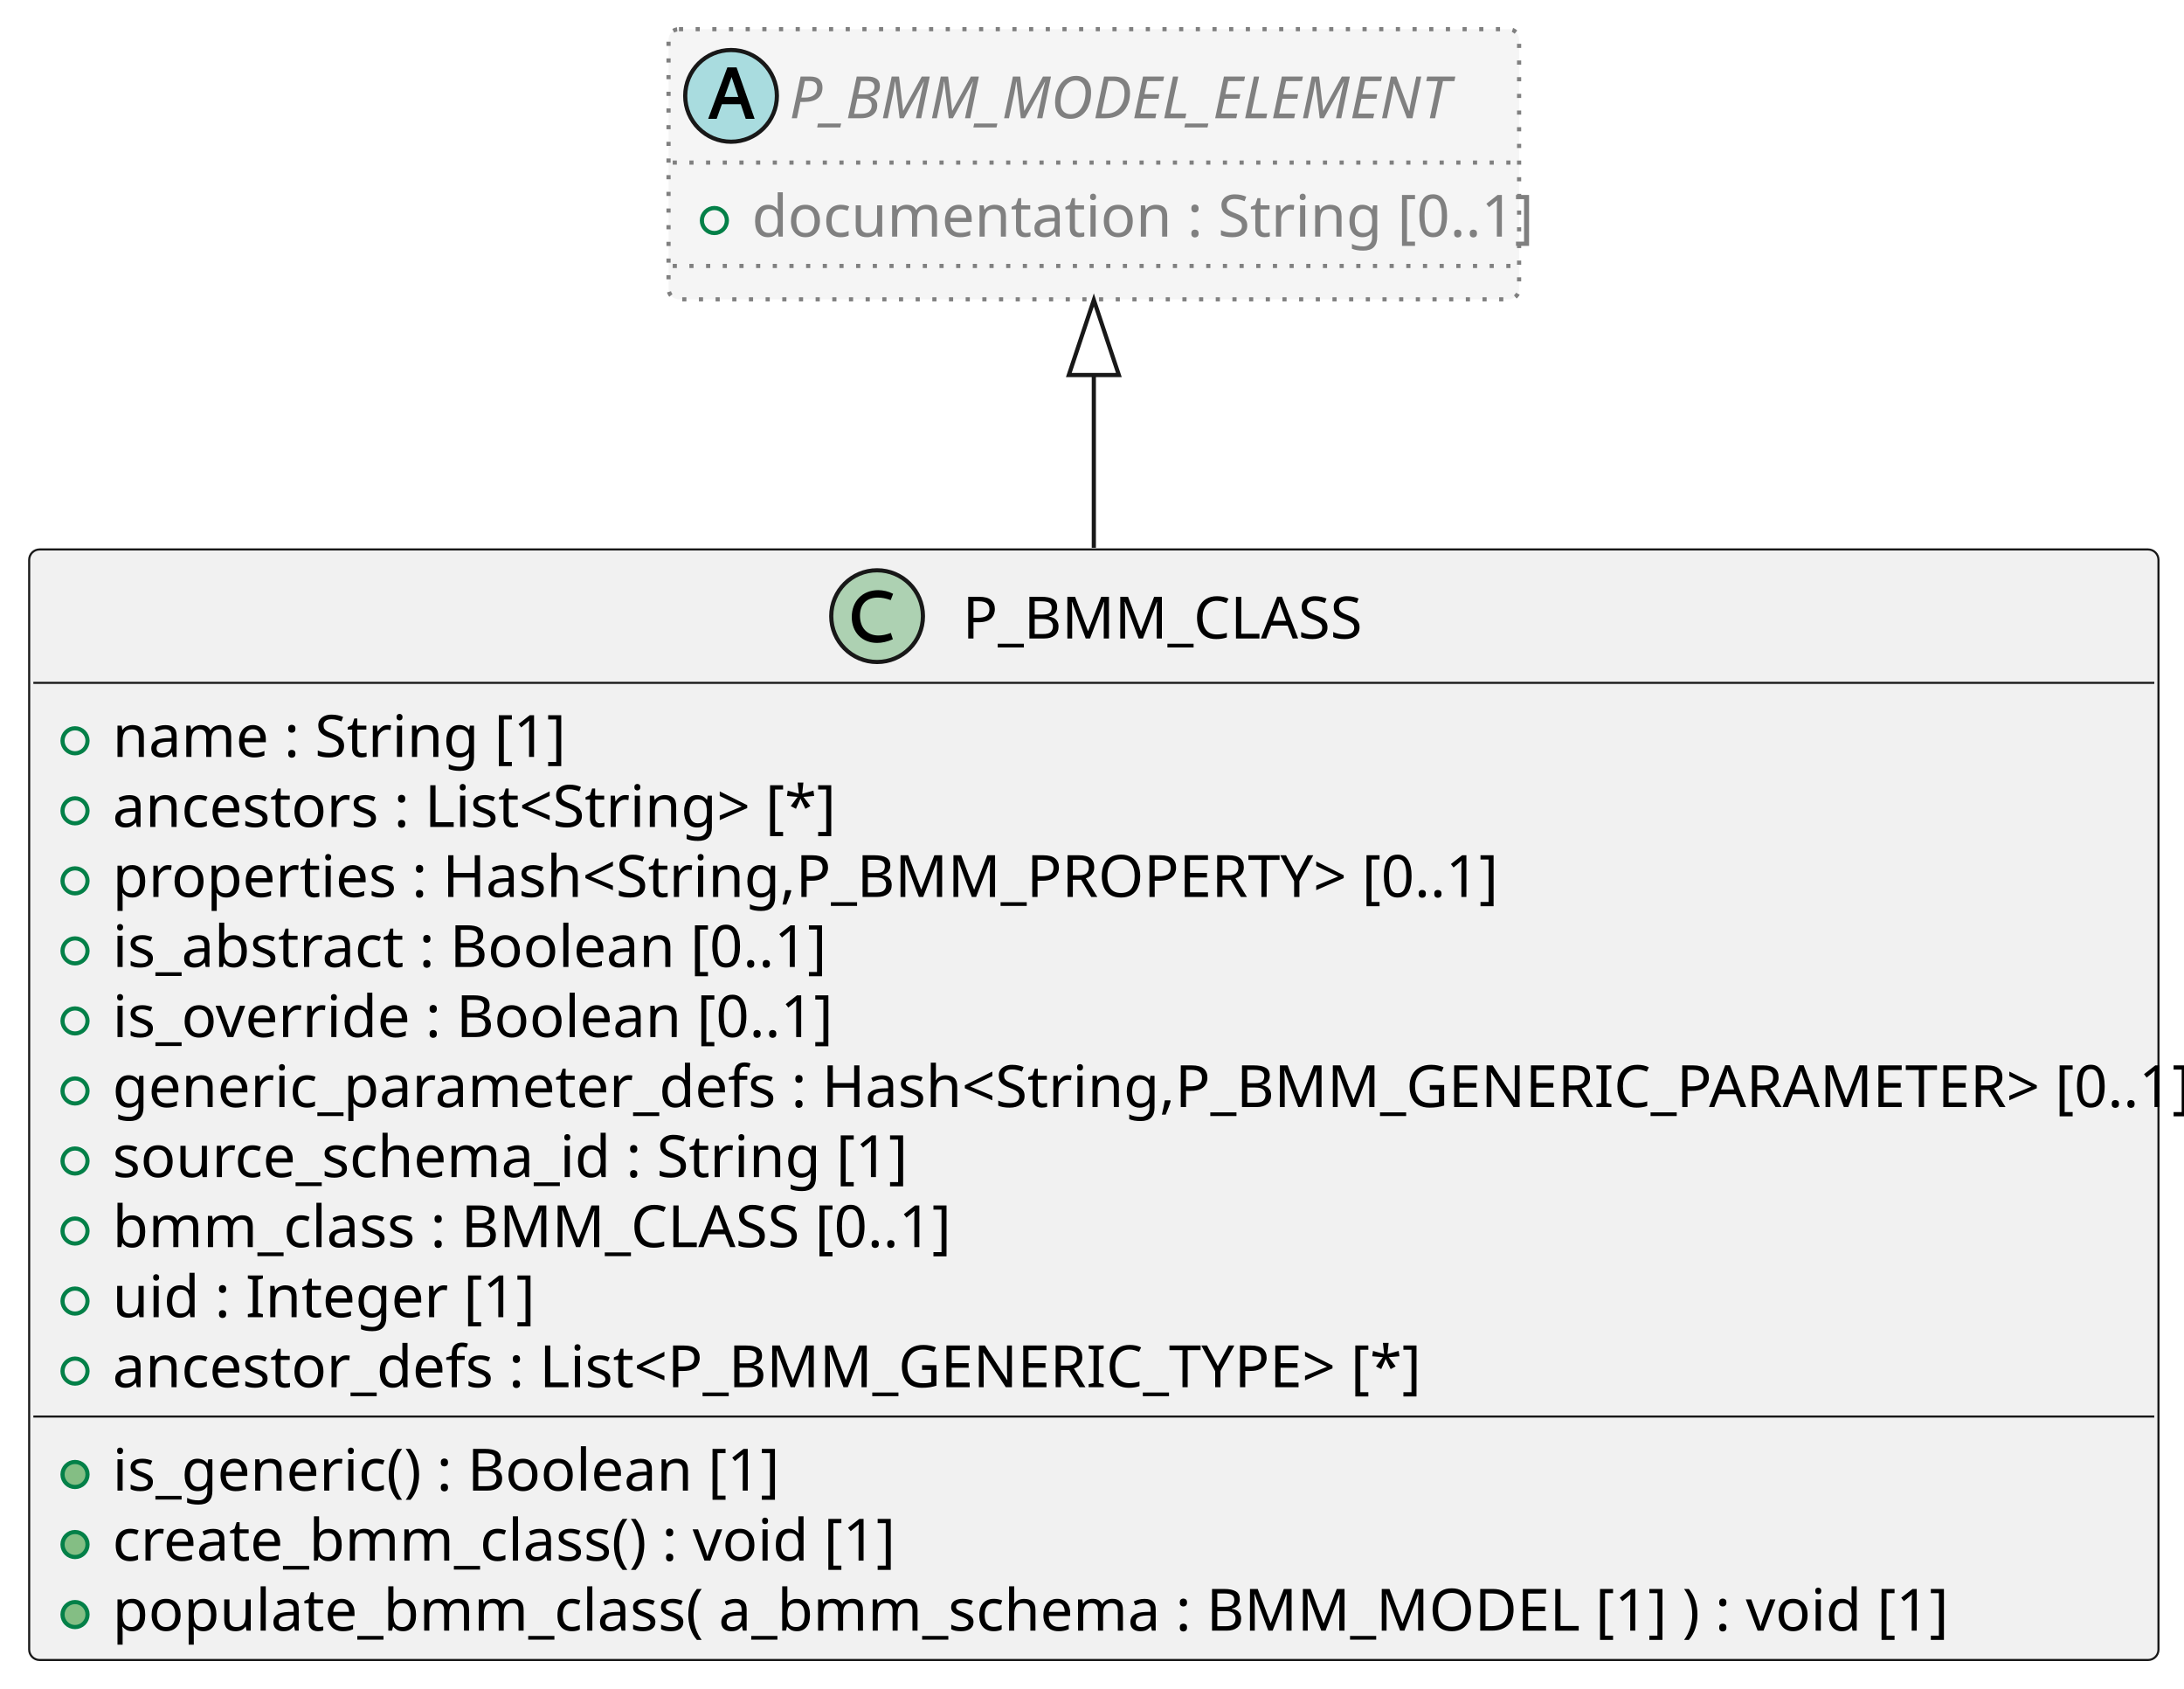
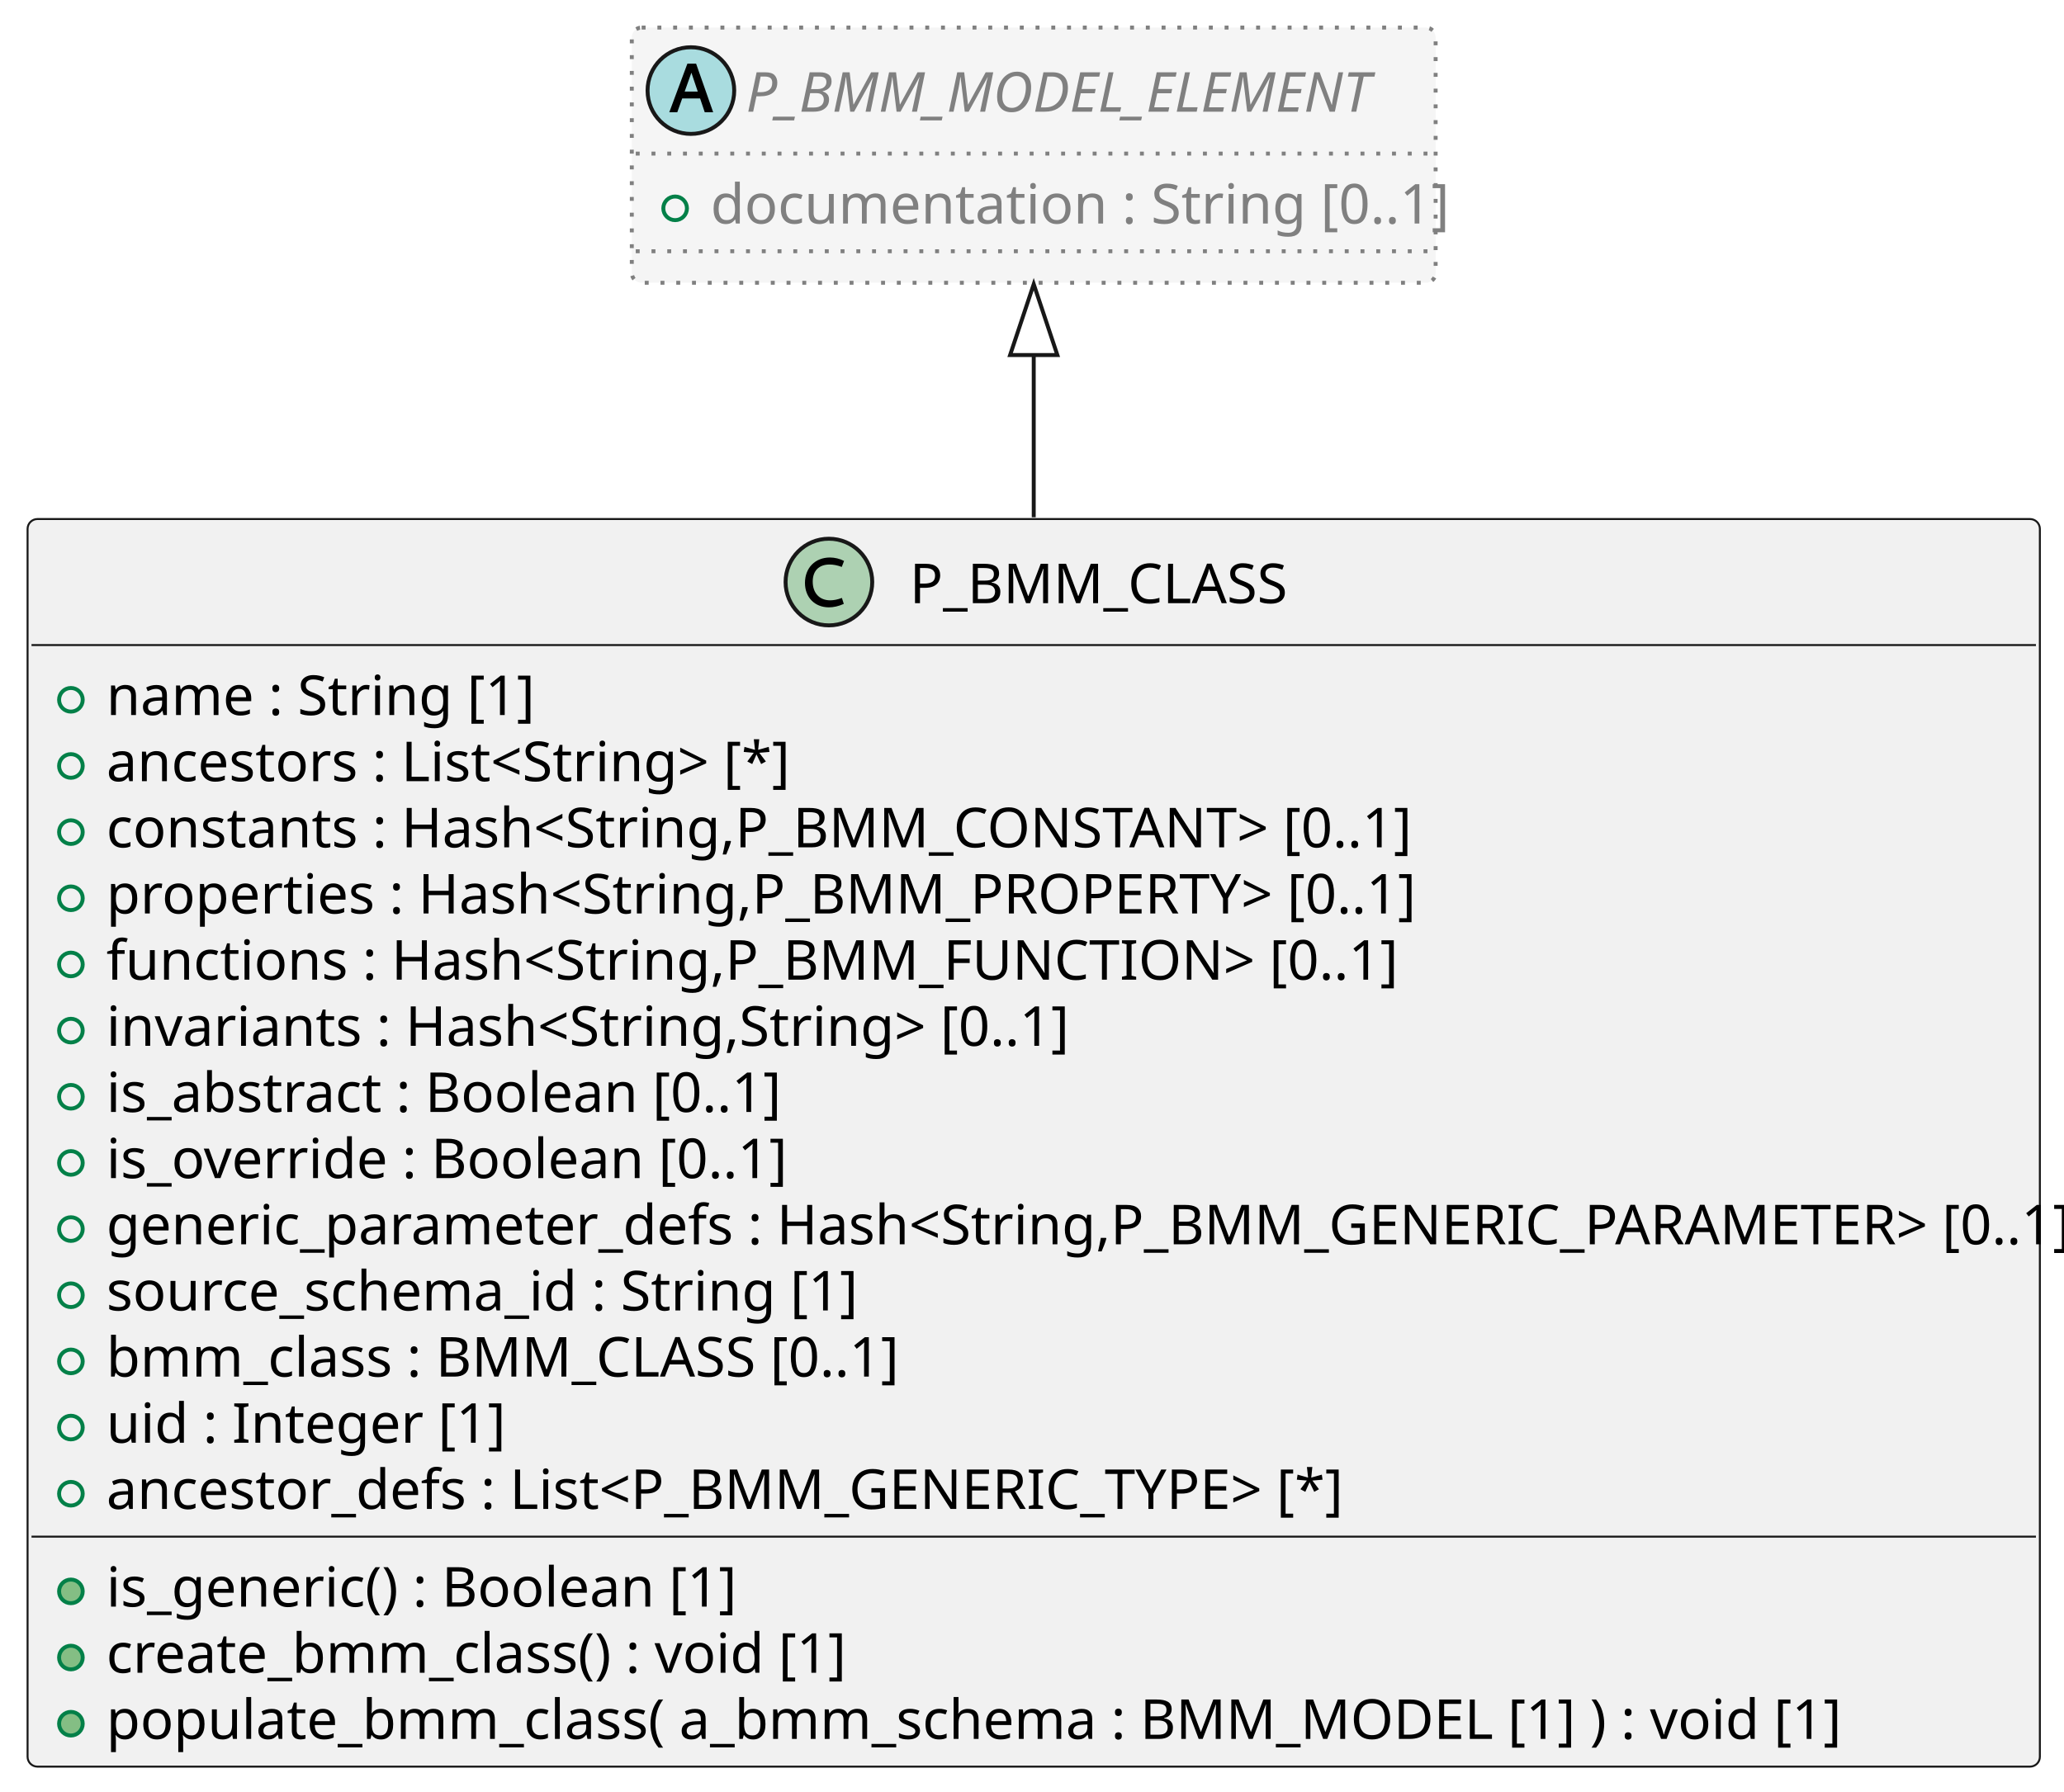
- <svg xmlns="http://www.w3.org/2000/svg" contentStyleType="text/css" data-diagram-type="CLASS" height="405px" preserveAspectRatio="none" style="width:524px;height:405px;background:#FFFFFF;" version="1.1" viewBox="0 0 524 405" width="524px" zoomAndPan="magnify">
+ <svg xmlns="http://www.w3.org/2000/svg" contentStyleType="text/css" data-diagram-type="CLASS" height="455px" preserveAspectRatio="none" style="width:524px;height:455px;background:#FFFFFF;" version="1.1" viewBox="0 0 524 455" width="524px" zoomAndPan="magnify">
  <defs />
  <g>
    <g class="entity" data-entity="P_BMM_CLASS" data-source-line="2" data-uid="ent0002" id="entity_P_BMM_CLASS">
-       <rect fill="#F1F1F1" height="266.399" rx="2.5" ry="2.5" style="stroke:#181818;stroke-width:0.5;" width="510.874" x="7" y="131.8" />
+       <rect fill="#F1F1F1" height="316.799" rx="2.5" ry="2.5" style="stroke:#181818;stroke-width:0.5;" width="510.874" x="7" y="131.8" />
      <ellipse cx="210.44" cy="147.8" fill="#ADD1B2" rx="11" ry="11" style="stroke:#181818;stroke-width:1;" />
      <path d="M210.44,154.222 C211.612,154.222 212.846,153.956 214.221,153.347 L213.737,151.831 C212.643,152.253 211.628,152.441 210.768,152.441 C208.05,152.441 206.331,150.597 206.331,147.691 C206.331,144.941 207.893,143.347 210.628,143.347 C211.55,143.347 212.565,143.534 213.706,143.956 L214.284,142.441 C213.19,141.863 211.893,141.566 210.706,141.566 C206.94,141.566 204.362,144.206 204.362,148.019 C204.362,151.691 206.846,154.222 210.44,154.222 Z " fill="#000000" />
      <text fill="#000000" font-family="sans-serif" font-size="14" lengthAdjust="spacing" textLength="95.494" x="230.94" y="153.162">P_BMM_CLASS</text>
      <line style="stroke:#181818;stroke-width:0.5;" x1="8" x2="516.874" y1="163.8" y2="163.8" />
      <ellipse cx="18" cy="177.7" fill="none" rx="3" ry="3" style="stroke:#038048;stroke-width:1;" />
      <text fill="#000000" font-family="sans-serif" font-size="14" lengthAdjust="spacing" textLength="100.884" x="27" y="181.562">name : String [1]</text>
      <ellipse cx="18" cy="194.5" fill="none" rx="3" ry="3" style="stroke:#038048;stroke-width:1;" />
      <text fill="#000000" font-family="sans-serif" font-size="14" lengthAdjust="spacing" textLength="165.241" x="27" y="198.362">ancestors : List&lt;String&gt; [*]</text>
      <ellipse cx="18" cy="211.3" fill="none" rx="3" ry="3" style="stroke:#038048;stroke-width:1;" />
-       <text fill="#000000" font-family="sans-serif" font-size="14" lengthAdjust="spacing" textLength="321.397" x="27" y="215.162">properties : Hash&lt;String,P_BMM_PROPERTY&gt; [0..1]</text>
+       <text fill="#000000" font-family="sans-serif" font-size="14" lengthAdjust="spacing" textLength="322.041" x="27" y="215.162">constants : Hash&lt;String,P_BMM_CONSTANT&gt; [0..1]</text>
      <ellipse cx="18" cy="228.1" fill="none" rx="3" ry="3" style="stroke:#038048;stroke-width:1;" />
-       <text fill="#000000" font-family="sans-serif" font-size="14" lengthAdjust="spacing" textLength="163.071" x="27" y="231.962">is_abstract : Boolean [0..1]</text>
+       <text fill="#000000" font-family="sans-serif" font-size="14" lengthAdjust="spacing" textLength="321.397" x="27" y="231.962">properties : Hash&lt;String,P_BMM_PROPERTY&gt; [0..1]</text>
      <ellipse cx="18" cy="244.9" fill="none" rx="3" ry="3" style="stroke:#038048;stroke-width:1;" />
-       <text fill="#000000" font-family="sans-serif" font-size="14" lengthAdjust="spacing" textLength="163.757" x="27" y="248.762">is_override : Boolean [0..1]</text>
+       <text fill="#000000" font-family="sans-serif" font-size="14" lengthAdjust="spacing" textLength="315.923" x="27" y="248.762">functions : Hash&lt;String,P_BMM_FUNCTION&gt; [0..1]</text>
      <ellipse cx="18" cy="261.7" fill="none" rx="3" ry="3" style="stroke:#038048;stroke-width:1;" />
-       <text fill="#000000" font-family="sans-serif" font-size="14" lengthAdjust="spacing" textLength="484.874" x="27" y="265.562">generic_parameter_defs : Hash&lt;String,P_BMM_GENERIC_PARAMETER&gt; [0..1]</text>
+       <text fill="#000000" font-family="sans-serif" font-size="14" lengthAdjust="spacing" textLength="231.349" x="27" y="265.562">invariants : Hash&lt;String,String&gt; [0..1]</text>
      <ellipse cx="18" cy="278.5" fill="none" rx="3" ry="3" style="stroke:#038048;stroke-width:1;" />
-       <text fill="#000000" font-family="sans-serif" font-size="14" lengthAdjust="spacing" textLength="180.795" x="27" y="282.361">source_schema_id : String [1]</text>
+       <text fill="#000000" font-family="sans-serif" font-size="14" lengthAdjust="spacing" textLength="163.071" x="27" y="282.361">is_abstract : Boolean [0..1]</text>
      <ellipse cx="18" cy="295.3" fill="none" rx="3" ry="3" style="stroke:#038048;stroke-width:1;" />
-       <text fill="#000000" font-family="sans-serif" font-size="14" lengthAdjust="spacing" textLength="194.921" x="27" y="299.161">bmm_class : BMM_CLASS [0..1]</text>
+       <text fill="#000000" font-family="sans-serif" font-size="14" lengthAdjust="spacing" textLength="163.757" x="27" y="299.161">is_override : Boolean [0..1]</text>
      <ellipse cx="18" cy="312.099" fill="none" rx="3" ry="3" style="stroke:#038048;stroke-width:1;" />
-       <text fill="#000000" font-family="sans-serif" font-size="14" lengthAdjust="spacing" textLength="92.554" x="27" y="315.961">uid : Integer [1]</text>
+       <text fill="#000000" font-family="sans-serif" font-size="14" lengthAdjust="spacing" textLength="484.874" x="27" y="315.961">generic_parameter_defs : Hash&lt;String,P_BMM_GENERIC_PARAMETER&gt; [0..1]</text>
      <ellipse cx="18" cy="328.899" fill="none" rx="3" ry="3" style="stroke:#038048;stroke-width:1;" />
-       <text fill="#000000" font-family="sans-serif" font-size="14" lengthAdjust="spacing" textLength="307.859" x="27" y="332.761">ancestor_defs : List&lt;P_BMM_GENERIC_TYPE&gt; [*]</text>
-       <line style="stroke:#181818;stroke-width:0.5;" x1="8" x2="516.874" y1="339.799" y2="339.799" />
-       <ellipse cx="18" cy="353.699" fill="#84BE84" rx="3" ry="3" style="stroke:#038048;stroke-width:1;" />
-       <text fill="#000000" font-family="sans-serif" font-size="14" lengthAdjust="spacing" textLength="150.961" x="27" y="357.561">is_generic() : Boolean [1]</text>
-       <ellipse cx="18" cy="370.499" fill="#84BE84" rx="3" ry="3" style="stroke:#038048;stroke-width:1;" />
-       <text fill="#000000" font-family="sans-serif" font-size="14" lengthAdjust="spacing" textLength="179.255" x="27" y="374.361">create_bmm_class() : void [1]</text>
-       <ellipse cx="18" cy="387.299" fill="#84BE84" rx="3" ry="3" style="stroke:#038048;stroke-width:1;" />
-       <text fill="#000000" font-family="sans-serif" font-size="14" lengthAdjust="spacing" textLength="420.026" x="27" y="391.161">populate_bmm_class( a_bmm_schema : BMM_MODEL [1] ) : void [1]</text>
+       <text fill="#000000" font-family="sans-serif" font-size="14" lengthAdjust="spacing" textLength="180.795" x="27" y="332.761">source_schema_id : String [1]</text>
+       <ellipse cx="18" cy="345.699" fill="none" rx="3" ry="3" style="stroke:#038048;stroke-width:1;" />
+       <text fill="#000000" font-family="sans-serif" font-size="14" lengthAdjust="spacing" textLength="194.921" x="27" y="349.561">bmm_class : BMM_CLASS [0..1]</text>
+       <ellipse cx="18" cy="362.499" fill="none" rx="3" ry="3" style="stroke:#038048;stroke-width:1;" />
+       <text fill="#000000" font-family="sans-serif" font-size="14" lengthAdjust="spacing" textLength="92.554" x="27" y="366.361">uid : Integer [1]</text>
+       <ellipse cx="18" cy="379.299" fill="none" rx="3" ry="3" style="stroke:#038048;stroke-width:1;" />
+       <text fill="#000000" font-family="sans-serif" font-size="14" lengthAdjust="spacing" textLength="307.859" x="27" y="383.161">ancestor_defs : List&lt;P_BMM_GENERIC_TYPE&gt; [*]</text>
+       <line style="stroke:#181818;stroke-width:0.5;" x1="8" x2="516.874" y1="390.199" y2="390.199" />
+       <ellipse cx="18" cy="404.099" fill="#84BE84" rx="3" ry="3" style="stroke:#038048;stroke-width:1;" />
+       <text fill="#000000" font-family="sans-serif" font-size="14" lengthAdjust="spacing" textLength="150.961" x="27" y="407.961">is_generic() : Boolean [1]</text>
+       <ellipse cx="18" cy="420.899" fill="#84BE84" rx="3" ry="3" style="stroke:#038048;stroke-width:1;" />
+       <text fill="#000000" font-family="sans-serif" font-size="14" lengthAdjust="spacing" textLength="179.255" x="27" y="424.761">create_bmm_class() : void [1]</text>
+       <ellipse cx="18" cy="437.699" fill="#84BE84" rx="3" ry="3" style="stroke:#038048;stroke-width:1;" />
+       <text fill="#000000" font-family="sans-serif" font-size="14" lengthAdjust="spacing" textLength="420.026" x="27" y="441.561">populate_bmm_class( a_bmm_schema : BMM_MODEL [1] ) : void [1]</text>
    </g>
-     <g class="entity" data-entity="P_BMM_MODEL_ELEMENT" data-source-line="18" data-uid="ent0003" id="entity_P_BMM_MODEL_ELEMENT">
+     <g class="entity" data-entity="P_BMM_MODEL_ELEMENT" data-source-line="21" data-uid="ent0003" id="entity_P_BMM_MODEL_ELEMENT">
      <rect fill="#F5F5F5" height="64.8" rx="2.5" ry="2.5" style="stroke:#808080;stroke-width:1;stroke-dasharray:1,3;" width="204.073" x="160.4" y="7" />
      <ellipse cx="175.4" cy="23" fill="#A9DCDF" rx="11" ry="11" style="stroke:#181818;stroke-width:1;" />
      <path d="M169.916,28.5 L171.947,28.5 L175.994,17.156 L175.088,17.156 L178.916,28.5 L181.056,28.5 L176.728,16.172 L174.509,16.172 L169.916,28.5 Z M172.244,25 L178.681,25 L178.681,23.25 L172.244,23.25 L172.244,25 Z " fill="#000000" />
      <text fill="#808080" font-family="sans-serif" font-size="14" font-style="italic" lengthAdjust="spacing" textLength="172.073" x="189.4" y="28.362">P_BMM_MODEL_ELEMENT</text>
      <line style="stroke:#808080;stroke-width:1;stroke-dasharray:1,3;" x1="161.4" x2="363.473" y1="39" y2="39" />
      <ellipse cx="171.4" cy="52.9" fill="none" rx="3" ry="3" style="stroke:#038048;stroke-width:1;" />
      <text fill="#808080" font-family="sans-serif" font-size="14" lengthAdjust="spacing" textLength="176.343" x="180.4" y="56.762">documentation : String [0..1]</text>
      <line style="stroke:#808080;stroke-width:1;stroke-dasharray:1,3;" x1="161.4" x2="363.473" y1="63.8" y2="63.8" />
    </g>
-     <g class="link" data-entity-1="P_BMM_MODEL_ELEMENT" data-entity-2="P_BMM_CLASS" data-source-line="22" data-uid="lnk4" id="link_P_BMM_MODEL_ELEMENT_P_BMM_CLASS">
-       <path codeLine="22" d="M262.44,89.96 C262.44,106.21 262.44,109.25 262.44,131.41" fill="none" id="P_BMM_MODEL_ELEMENT-backto-P_BMM_CLASS" style="stroke:#181818;stroke-width:1;" />
-       <polygon fill="none" points="262.44,71.96,256.44,89.96,268.44,89.96,262.44,71.96" style="stroke:#181818;stroke-width:1;" />
+     <g class="link" data-entity-1="P_BMM_MODEL_ELEMENT" data-entity-2="P_BMM_CLASS" data-source-line="25" data-uid="lnk4" id="link_P_BMM_MODEL_ELEMENT_P_BMM_CLASS">
+       <path codeLine="25" d="M262.44,90.16 C262.44,106.21 262.44,109.01 262.44,131.35" fill="none" id="P_BMM_MODEL_ELEMENT-backto-P_BMM_CLASS" style="stroke:#181818;stroke-width:1;" />
+       <polygon fill="none" points="262.44,72.16,256.44,90.16,268.44,90.16,262.44,72.16" style="stroke:#181818;stroke-width:1;" />
    </g>
  </g>
</svg>
